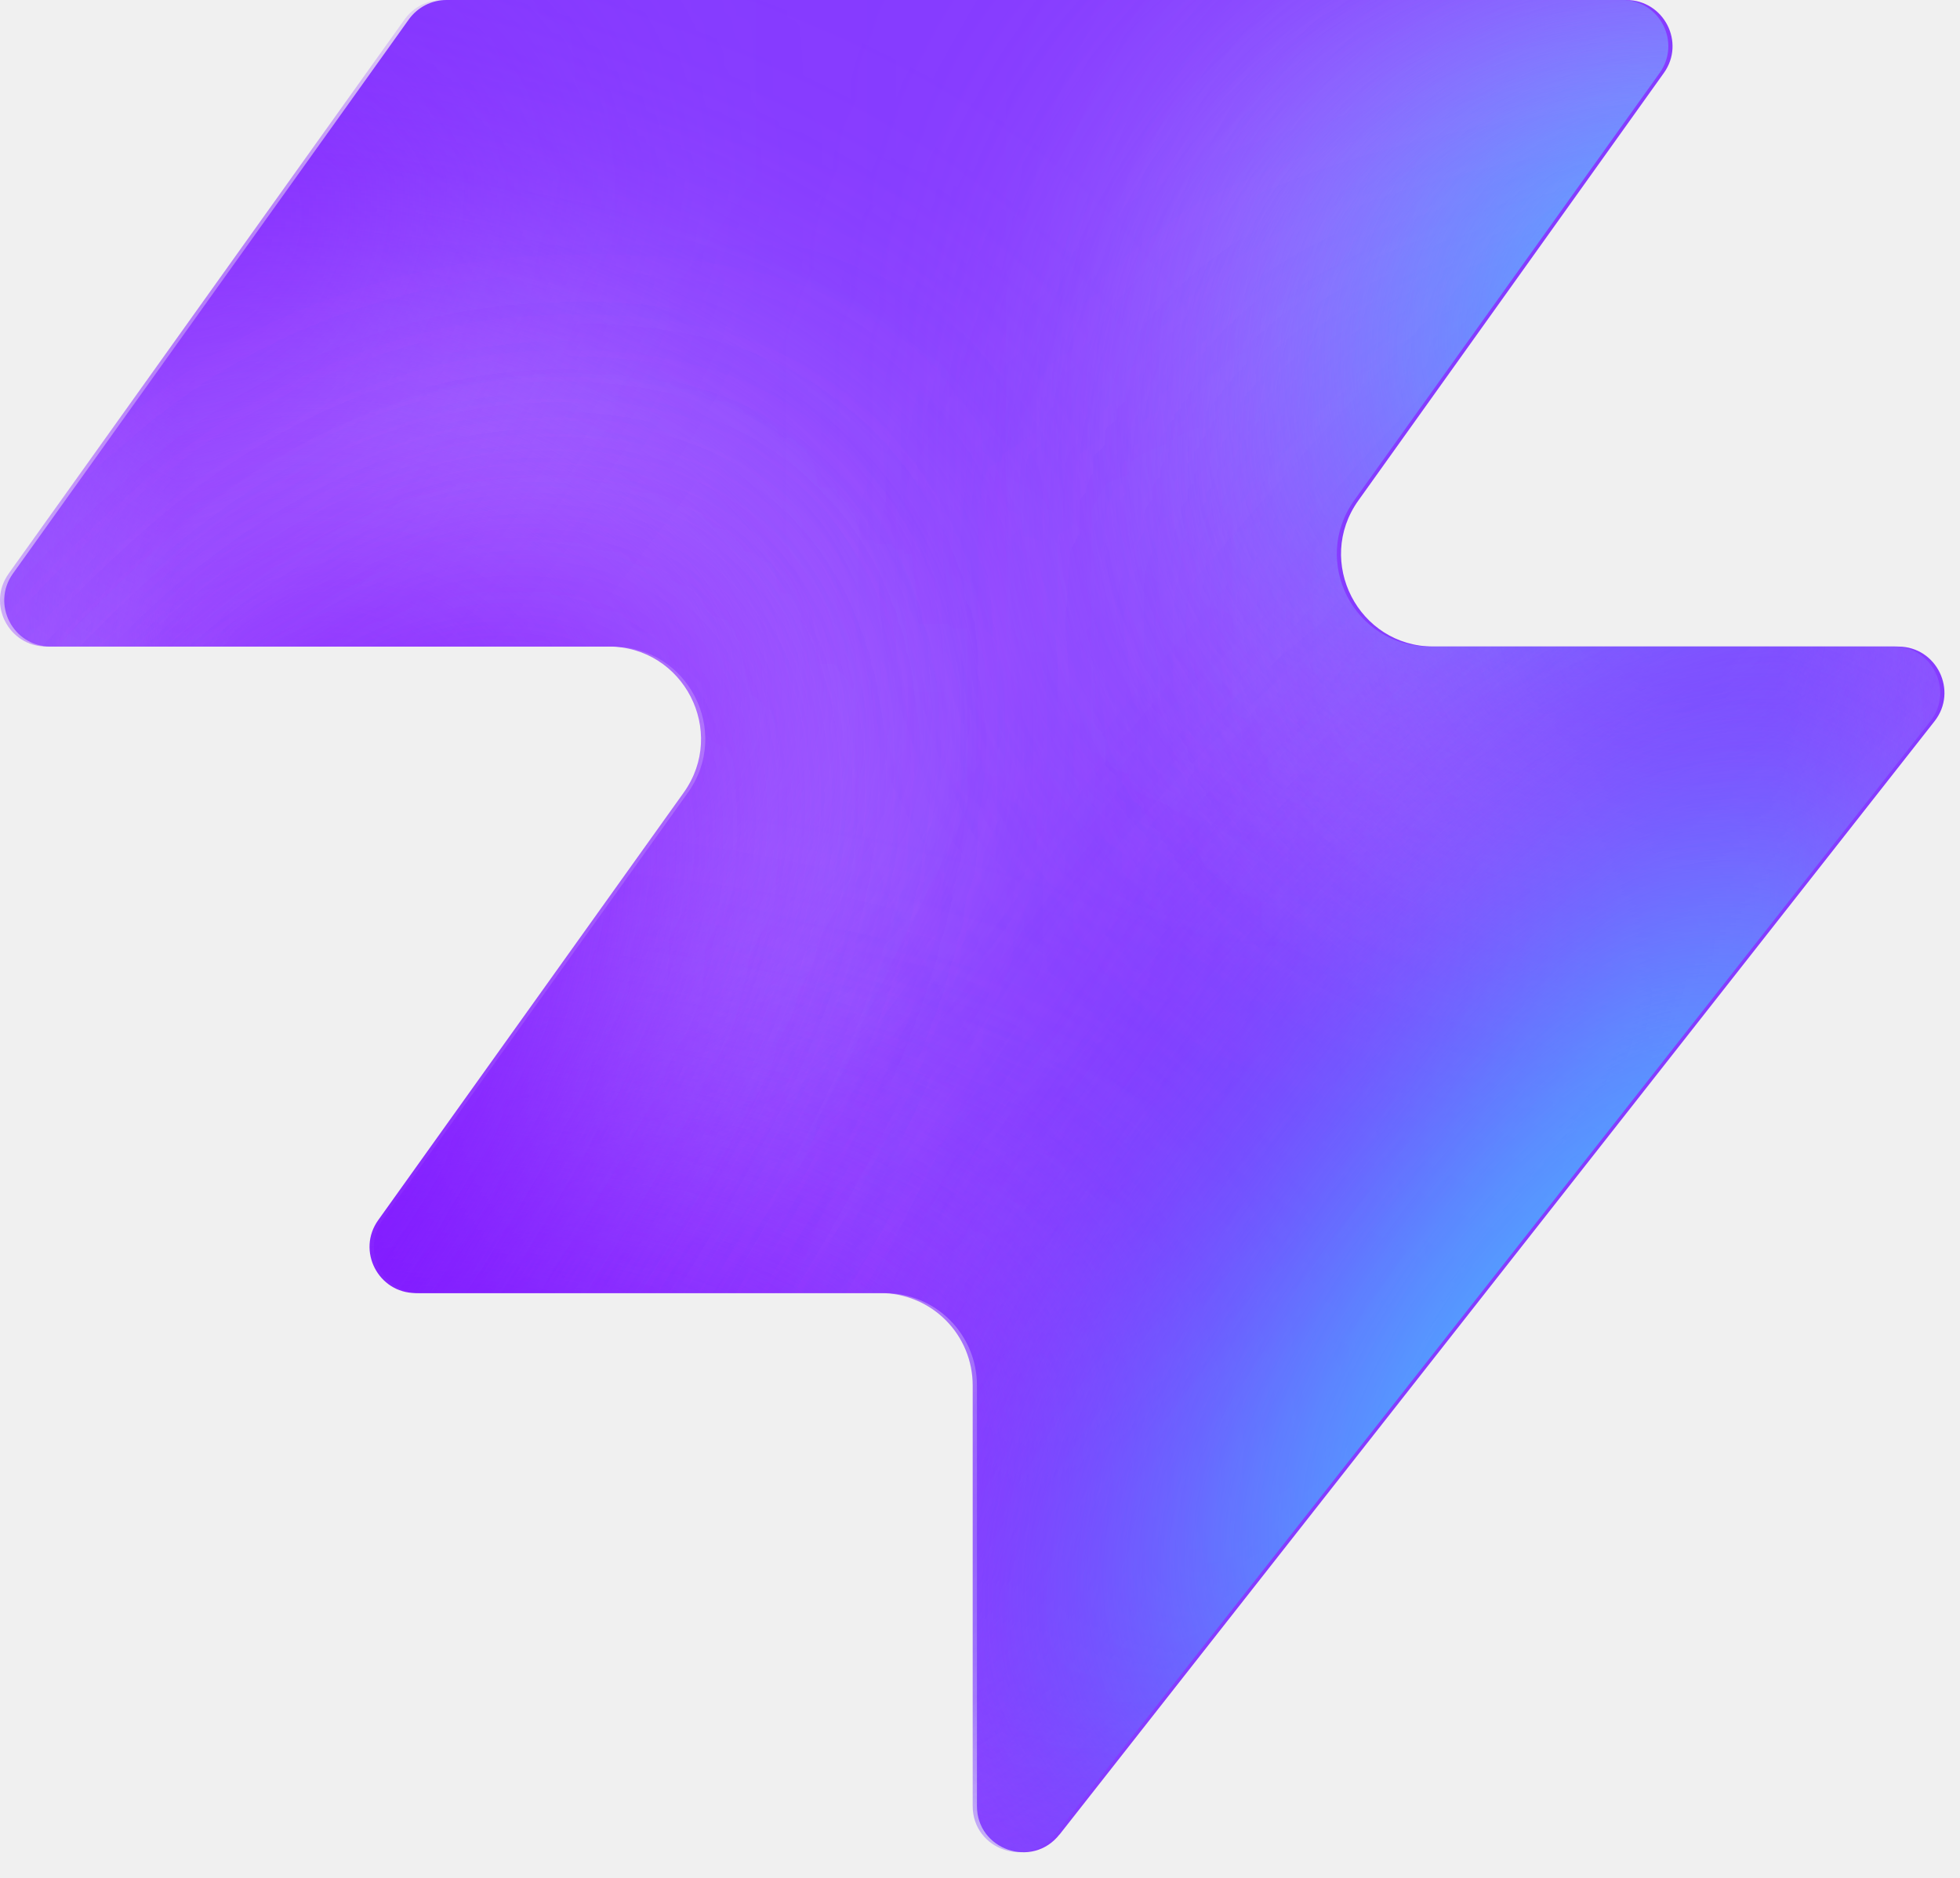
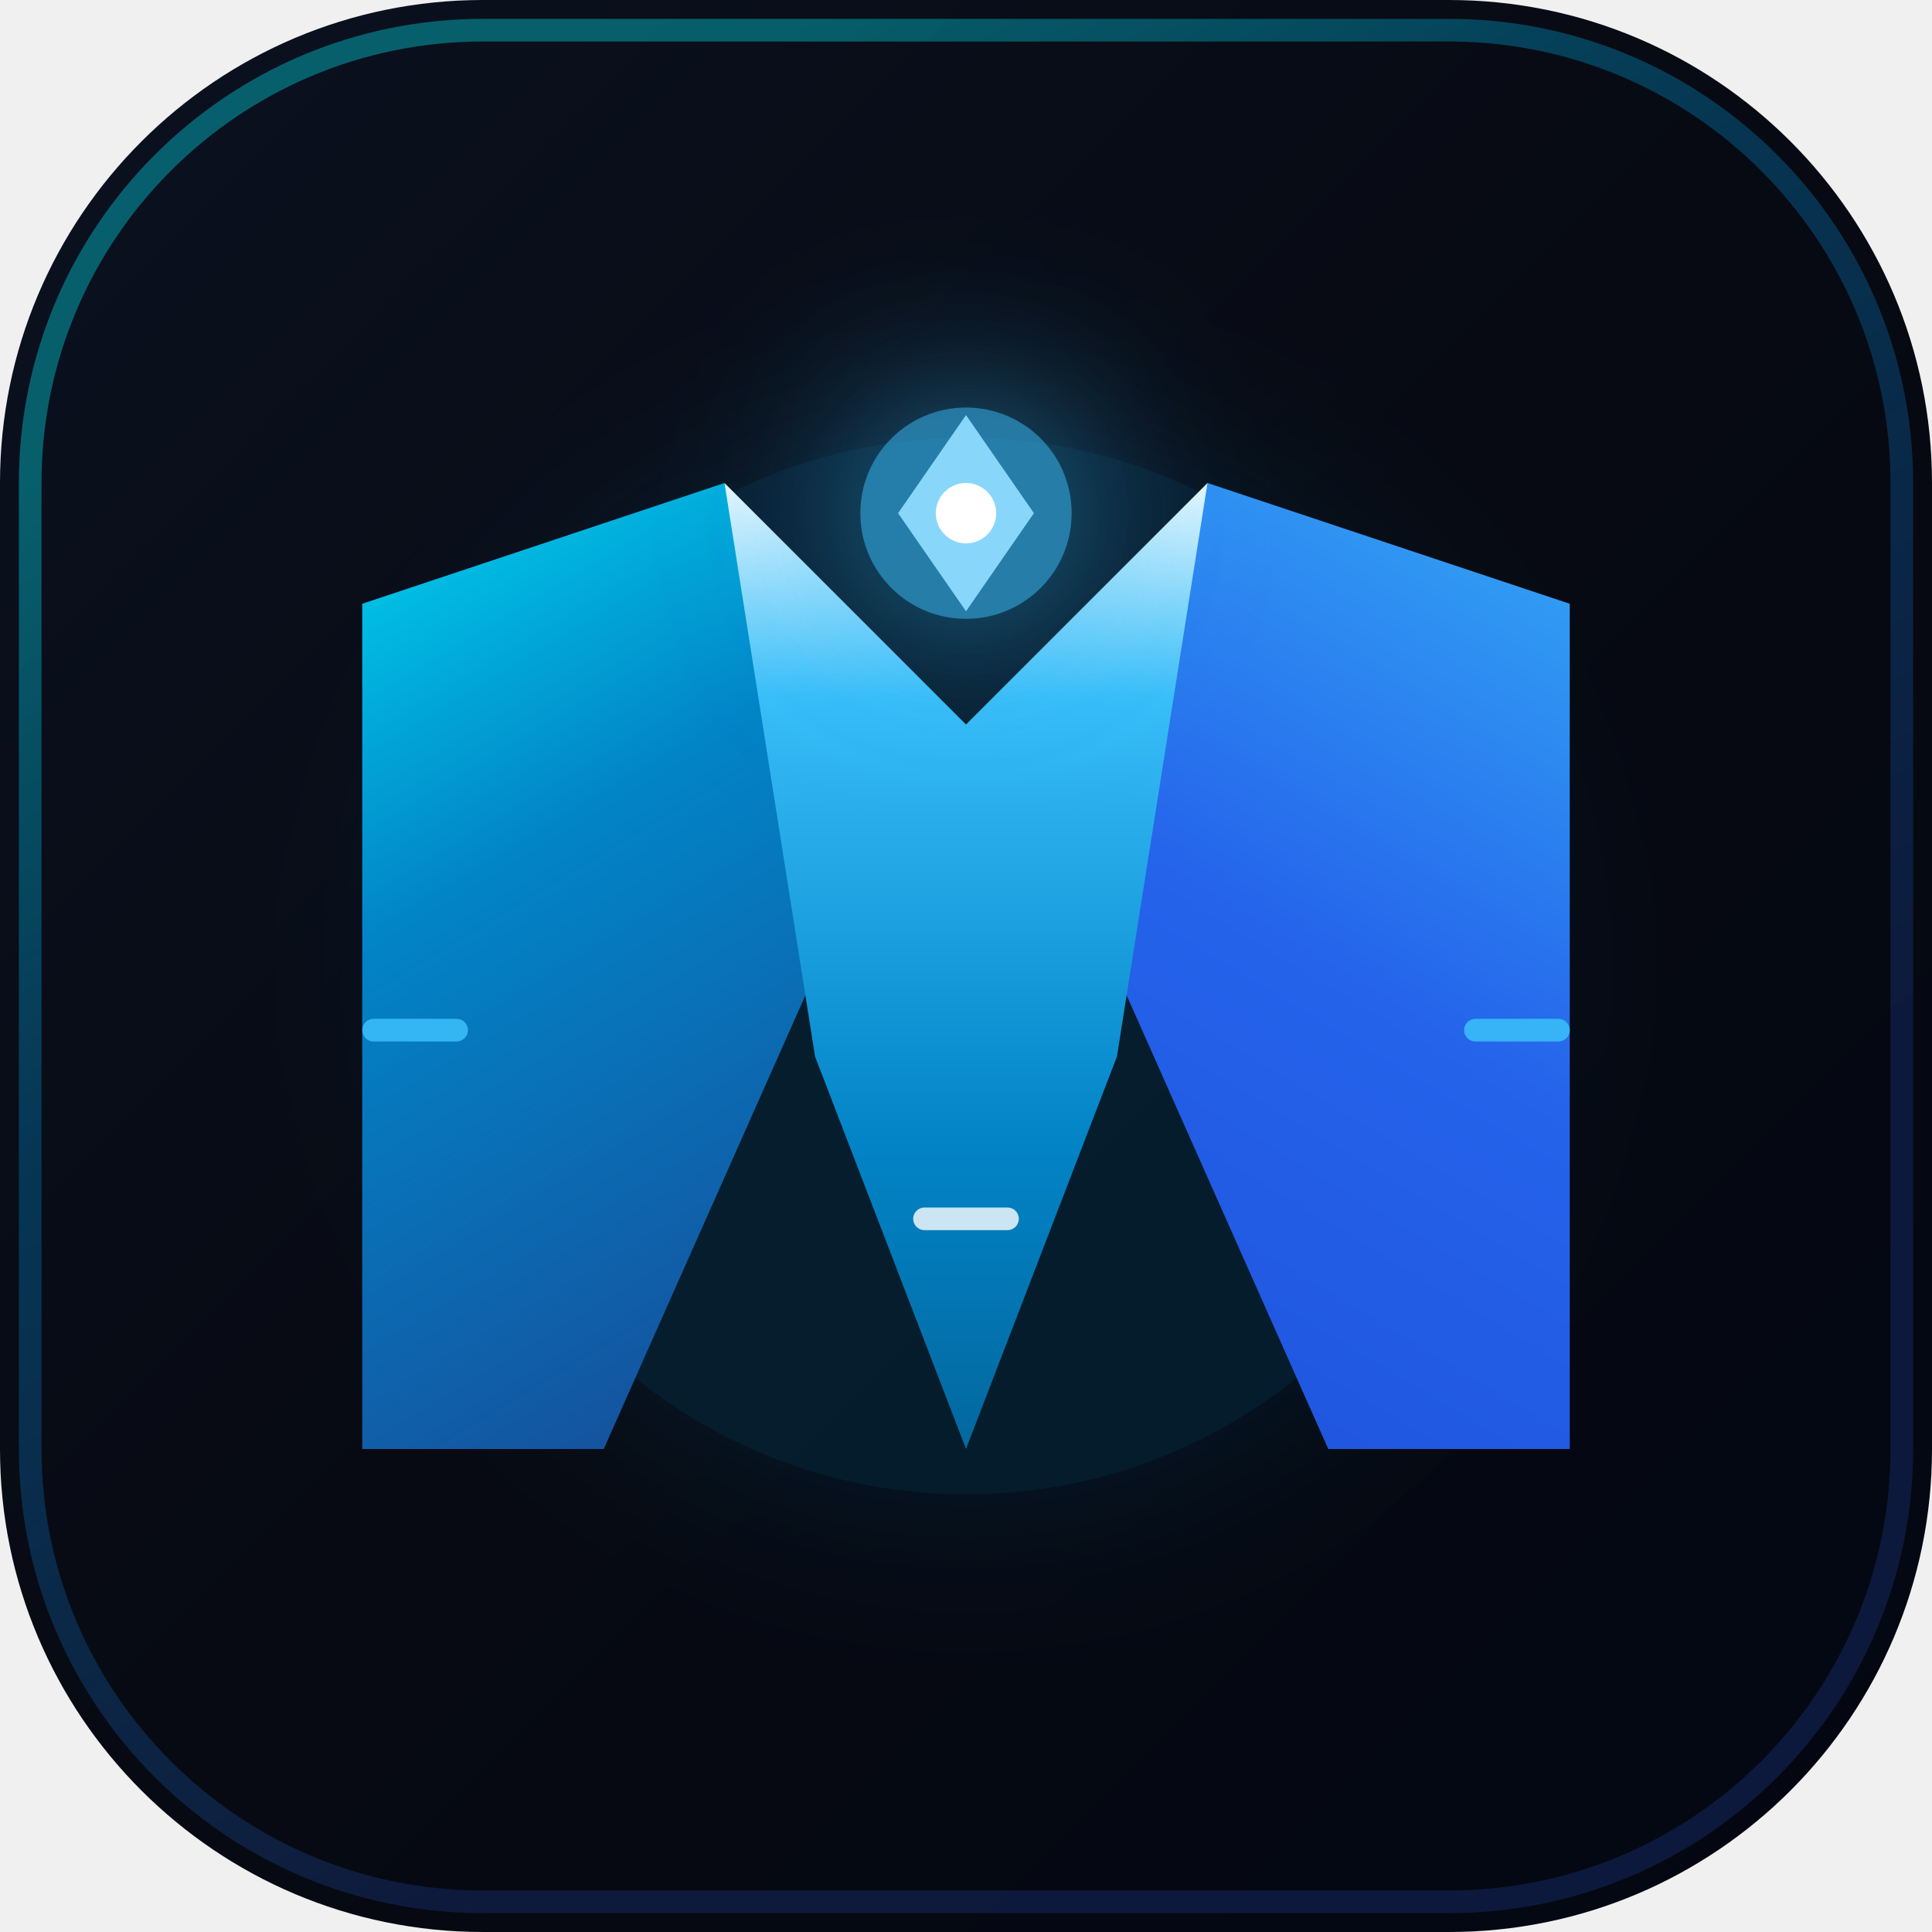
- <svg xmlns="http://www.w3.org/2000/svg" width="48" height="46" fill="none" viewBox="0 0 48 46">
-   <path fill="#863bff" d="M25.946 44.938c-.664.845-2.021.375-2.021-.698V33.937a2.26 2.26 0 0 0-2.262-2.262H10.287c-.92 0-1.456-1.04-.92-1.788l7.48-10.471c1.07-1.497 0-3.578-1.842-3.578H1.237c-.92 0-1.456-1.04-.92-1.788L10.013.474c.214-.297.556-.474.92-.474h28.894c.92 0 1.456 1.04.92 1.788l-7.48 10.471c-1.07 1.498 0 3.579 1.842 3.579h11.377c.943 0 1.473 1.088.89 1.83L25.947 44.94z" style="fill:#863bff;fill:color(display-p3 .525 .23 1);fill-opacity:1" />
-   <mask id="a" width="48" height="46" x="0" y="0" maskUnits="userSpaceOnUse" style="mask-type:alpha">
-     <path fill="#000" d="M25.842 44.938c-.664.844-2.021.375-2.021-.698V33.937a2.26 2.26 0 0 0-2.262-2.262H10.183c-.92 0-1.456-1.04-.92-1.788l7.48-10.471c1.07-1.498 0-3.579-1.842-3.579H1.133c-.92 0-1.456-1.04-.92-1.787L9.91.473c.214-.297.556-.474.92-.474h28.894c.92 0 1.456 1.04.92 1.788l-7.48 10.471c-1.07 1.498 0 3.578 1.842 3.578h11.377c.943 0 1.473 1.088.89 1.832L25.843 44.94z" style="fill:#000;fill-opacity:1" />
-   </mask>
-   <g mask="url(#a)">
-     <g filter="url(#b)">
-       <ellipse cx="5.508" cy="14.704" fill="#ede6ff" rx="5.508" ry="14.704" style="fill:#ede6ff;fill:color(display-p3 .927 .903 1);fill-opacity:1" transform="matrix(.00324 1 1 -.00324 -4.47 31.516)" />
-     </g>
-     <g filter="url(#c)">
-       <ellipse cx="10.399" cy="29.851" fill="#ede6ff" rx="10.399" ry="29.851" style="fill:#ede6ff;fill:color(display-p3 .927 .903 1);fill-opacity:1" transform="matrix(.00324 1 1 -.00324 -39.328 7.883)" />
-     </g>
-     <g filter="url(#d)">
-       <ellipse cx="5.508" cy="30.487" fill="#7e14ff" rx="5.508" ry="30.487" style="fill:#7e14ff;fill:color(display-p3 .492 .077 1);fill-opacity:1" transform="rotate(89.814 -25.913 -14.639)scale(1 -1)" />
-     </g>
-     <g filter="url(#e)">
-       <ellipse cx="5.508" cy="30.599" fill="#7e14ff" rx="5.508" ry="30.599" style="fill:#7e14ff;fill:color(display-p3 .492 .077 1);fill-opacity:1" transform="rotate(89.814 -32.644 -3.334)scale(1 -1)" />
-     </g>
-     <g filter="url(#f)">
-       <ellipse cx="5.508" cy="30.599" fill="#7e14ff" rx="5.508" ry="30.599" style="fill:#7e14ff;fill:color(display-p3 .492 .077 1);fill-opacity:1" transform="matrix(.00324 1 1 -.00324 -34.34 30.47)" />
-     </g>
-     <g filter="url(#g)">
-       <ellipse cx="14.072" cy="22.078" fill="#ede6ff" rx="14.072" ry="22.078" style="fill:#ede6ff;fill:color(display-p3 .927 .903 1);fill-opacity:1" transform="rotate(93.35 24.506 48.493)scale(-1 1)" />
-     </g>
-     <g filter="url(#h)">
-       <ellipse cx="3.47" cy="21.501" fill="#7e14ff" rx="3.47" ry="21.501" style="fill:#7e14ff;fill:color(display-p3 .492 .077 1);fill-opacity:1" transform="rotate(89.009 28.708 47.59)scale(-1 1)" />
-     </g>
-     <g filter="url(#i)">
-       <ellipse cx="3.47" cy="21.501" fill="#7e14ff" rx="3.47" ry="21.501" style="fill:#7e14ff;fill:color(display-p3 .492 .077 1);fill-opacity:1" transform="rotate(89.009 28.708 47.59)scale(-1 1)" />
-     </g>
-     <g filter="url(#j)">
-       <ellipse cx=".387" cy="8.972" fill="#7e14ff" rx="4.407" ry="29.108" style="fill:#7e14ff;fill:color(display-p3 .492 .077 1);fill-opacity:1" transform="rotate(39.51 .387 8.972)" />
-     </g>
-     <g filter="url(#k)">
-       <ellipse cx="47.523" cy="-6.092" fill="#7e14ff" rx="4.407" ry="29.108" style="fill:#7e14ff;fill:color(display-p3 .492 .077 1);fill-opacity:1" transform="rotate(37.892 47.523 -6.092)" />
-     </g>
-     <g filter="url(#l)">
-       <ellipse cx="41.412" cy="6.333" fill="#47bfff" rx="5.971" ry="9.665" style="fill:#47bfff;fill:color(display-p3 .28 .748 1);fill-opacity:1" transform="rotate(37.892 41.412 6.333)" />
-     </g>
-     <g filter="url(#m)">
-       <ellipse cx="-1.879" cy="38.332" fill="#7e14ff" rx="4.407" ry="29.108" style="fill:#7e14ff;fill:color(display-p3 .492 .077 1);fill-opacity:1" transform="rotate(37.892 -1.88 38.332)" />
-     </g>
-     <g filter="url(#n)">
-       <ellipse cx="-1.879" cy="38.332" fill="#7e14ff" rx="4.407" ry="29.108" style="fill:#7e14ff;fill:color(display-p3 .492 .077 1);fill-opacity:1" transform="rotate(37.892 -1.88 38.332)" />
-     </g>
-     <g filter="url(#o)">
-       <ellipse cx="35.651" cy="29.907" fill="#7e14ff" rx="4.407" ry="29.108" style="fill:#7e14ff;fill:color(display-p3 .492 .077 1);fill-opacity:1" transform="rotate(37.892 35.651 29.907)" />
-     </g>
-     <g filter="url(#p)">
-       <ellipse cx="38.418" cy="32.4" fill="#47bfff" rx="5.971" ry="15.297" style="fill:#47bfff;fill:color(display-p3 .28 .748 1);fill-opacity:1" transform="rotate(37.892 38.418 32.4)" />
-     </g>
-   </g>
+ <svg xmlns="http://www.w3.org/2000/svg" width="512" height="512" viewBox="0 0 512 512" fill="none">
  <defs>
-     <filter id="b" width="60.045" height="41.654" x="-19.77" y="16.149" color-interpolation-filters="sRGB" filterUnits="userSpaceOnUse">
-       <feFlood flood-opacity="0" result="BackgroundImageFix" />
-       <feBlend in="SourceGraphic" in2="BackgroundImageFix" result="shape" />
-       <feGaussianBlur result="effect1_foregroundBlur_2002_17158" stdDeviation="7.659" />
-     </filter>
-     <filter id="c" width="90.34" height="51.437" x="-54.613" y="-7.533" color-interpolation-filters="sRGB" filterUnits="userSpaceOnUse">
-       <feFlood flood-opacity="0" result="BackgroundImageFix" />
-       <feBlend in="SourceGraphic" in2="BackgroundImageFix" result="shape" />
-       <feGaussianBlur result="effect1_foregroundBlur_2002_17158" stdDeviation="7.659" />
-     </filter>
-     <filter id="d" width="79.355" height="29.4" x="-49.64" y="2.03" color-interpolation-filters="sRGB" filterUnits="userSpaceOnUse">
-       <feFlood flood-opacity="0" result="BackgroundImageFix" />
-       <feBlend in="SourceGraphic" in2="BackgroundImageFix" result="shape" />
-       <feGaussianBlur result="effect1_foregroundBlur_2002_17158" stdDeviation="4.596" />
-     </filter>
-     <filter id="e" width="79.579" height="29.4" x="-45.045" y="20.029" color-interpolation-filters="sRGB" filterUnits="userSpaceOnUse">
-       <feFlood flood-opacity="0" result="BackgroundImageFix" />
-       <feBlend in="SourceGraphic" in2="BackgroundImageFix" result="shape" />
-       <feGaussianBlur result="effect1_foregroundBlur_2002_17158" stdDeviation="4.596" />
-     </filter>
-     <filter id="f" width="79.579" height="29.4" x="-43.513" y="21.178" color-interpolation-filters="sRGB" filterUnits="userSpaceOnUse">
-       <feFlood flood-opacity="0" result="BackgroundImageFix" />
-       <feBlend in="SourceGraphic" in2="BackgroundImageFix" result="shape" />
-       <feGaussianBlur result="effect1_foregroundBlur_2002_17158" stdDeviation="4.596" />
-     </filter>
-     <filter id="g" width="74.749" height="58.852" x="15.756" y="-17.901" color-interpolation-filters="sRGB" filterUnits="userSpaceOnUse">
-       <feFlood flood-opacity="0" result="BackgroundImageFix" />
-       <feBlend in="SourceGraphic" in2="BackgroundImageFix" result="shape" />
-       <feGaussianBlur result="effect1_foregroundBlur_2002_17158" stdDeviation="7.659" />
-     </filter>
-     <filter id="h" width="61.377" height="25.362" x="23.548" y="2.284" color-interpolation-filters="sRGB" filterUnits="userSpaceOnUse">
-       <feFlood flood-opacity="0" result="BackgroundImageFix" />
-       <feBlend in="SourceGraphic" in2="BackgroundImageFix" result="shape" />
-       <feGaussianBlur result="effect1_foregroundBlur_2002_17158" stdDeviation="4.596" />
-     </filter>
-     <filter id="i" width="61.377" height="25.362" x="23.548" y="2.284" color-interpolation-filters="sRGB" filterUnits="userSpaceOnUse">
-       <feFlood flood-opacity="0" result="BackgroundImageFix" />
-       <feBlend in="SourceGraphic" in2="BackgroundImageFix" result="shape" />
-       <feGaussianBlur result="effect1_foregroundBlur_2002_17158" stdDeviation="4.596" />
-     </filter>
-     <filter id="j" width="56.045" height="63.649" x="-27.636" y="-22.853" color-interpolation-filters="sRGB" filterUnits="userSpaceOnUse">
-       <feFlood flood-opacity="0" result="BackgroundImageFix" />
-       <feBlend in="SourceGraphic" in2="BackgroundImageFix" result="shape" />
-       <feGaussianBlur result="effect1_foregroundBlur_2002_17158" stdDeviation="4.596" />
-     </filter>
-     <filter id="k" width="54.814" height="64.646" x="20.116" y="-38.415" color-interpolation-filters="sRGB" filterUnits="userSpaceOnUse">
-       <feFlood flood-opacity="0" result="BackgroundImageFix" />
-       <feBlend in="SourceGraphic" in2="BackgroundImageFix" result="shape" />
-       <feGaussianBlur result="effect1_foregroundBlur_2002_17158" stdDeviation="4.596" />
-     </filter>
-     <filter id="l" width="33.541" height="35.313" x="24.641" y="-11.323" color-interpolation-filters="sRGB" filterUnits="userSpaceOnUse">
-       <feFlood flood-opacity="0" result="BackgroundImageFix" />
-       <feBlend in="SourceGraphic" in2="BackgroundImageFix" result="shape" />
-       <feGaussianBlur result="effect1_foregroundBlur_2002_17158" stdDeviation="4.596" />
-     </filter>
-     <filter id="m" width="54.814" height="64.646" x="-29.286" y="6.009" color-interpolation-filters="sRGB" filterUnits="userSpaceOnUse">
-       <feFlood flood-opacity="0" result="BackgroundImageFix" />
-       <feBlend in="SourceGraphic" in2="BackgroundImageFix" result="shape" />
-       <feGaussianBlur result="effect1_foregroundBlur_2002_17158" stdDeviation="4.596" />
-     </filter>
-     <filter id="n" width="54.814" height="64.646" x="-29.286" y="6.009" color-interpolation-filters="sRGB" filterUnits="userSpaceOnUse">
-       <feFlood flood-opacity="0" result="BackgroundImageFix" />
-       <feBlend in="SourceGraphic" in2="BackgroundImageFix" result="shape" />
-       <feGaussianBlur result="effect1_foregroundBlur_2002_17158" stdDeviation="4.596" />
-     </filter>
-     <filter id="o" width="54.814" height="64.646" x="8.244" y="-2.416" color-interpolation-filters="sRGB" filterUnits="userSpaceOnUse">
-       <feFlood flood-opacity="0" result="BackgroundImageFix" />
-       <feBlend in="SourceGraphic" in2="BackgroundImageFix" result="shape" />
-       <feGaussianBlur result="effect1_foregroundBlur_2002_17158" stdDeviation="4.596" />
-     </filter>
-     <filter id="p" width="39.409" height="43.623" x="18.713" y="10.588" color-interpolation-filters="sRGB" filterUnits="userSpaceOnUse">
-       <feFlood flood-opacity="0" result="BackgroundImageFix" />
-       <feBlend in="SourceGraphic" in2="BackgroundImageFix" result="shape" />
-       <feGaussianBlur result="effect1_foregroundBlur_2002_17158" stdDeviation="4.596" />
+     <linearGradient id="bgGrad" x1="0" y1="0" x2="512" y2="512" gradientUnits="userSpaceOnUse">
+       <stop offset="0%" stop-color="#0b1120" />
+       <stop offset="50%" stop-color="#070a12" />
+       <stop offset="100%" stop-color="#030712" />
+     </linearGradient>
+     <linearGradient id="leftWing" x1="64" y1="96" x2="256" y2="416" gradientUnits="userSpaceOnUse">
+       <stop offset="0%" stop-color="#00f2fe" />
+       <stop offset="40%" stop-color="#0284c7" />
+       <stop offset="100%" stop-color="#1e3a8a" />
+     </linearGradient>
+     <linearGradient id="rightWing" x1="448" y1="96" x2="256" y2="416" gradientUnits="userSpaceOnUse">
+       <stop offset="0%" stop-color="#38bdf8" />
+       <stop offset="50%" stop-color="#2563eb" />
+       <stop offset="100%" stop-color="#1d4ed8" />
+     </linearGradient>
+     <linearGradient id="forgeCore" x1="256" y1="120" x2="256" y2="380" gradientUnits="userSpaceOnUse">
+       <stop offset="0%" stop-color="#ffffff" />
+       <stop offset="25%" stop-color="#38bdf8" />
+       <stop offset="70%" stop-color="#0284c7" />
+       <stop offset="100%" stop-color="#0369a1" />
+     </linearGradient>
+     <filter id="forgeGlow" x="30" y="30" width="452" height="452" filterUnits="userSpaceOnUse">
+       <feGaussianBlur stdDeviation="24" result="blur" />
+       <feComposite in="SourceGraphic" in2="blur" operator="over" />
    </filter>
  </defs>
+   <rect width="512" height="512" rx="128" fill="url(#bgGrad)" />
+   <rect x="8" y="8" width="496" height="496" rx="120" stroke="url(#leftWing)" stroke-width="6" stroke-opacity="0.35" />
+   <circle cx="256" cy="256" r="140" fill="#0284c7" opacity="0.15" filter="url(#forgeGlow)" />
+   <path d="M96 384 V 160 L 192 128 L 224 240 L 160 384 Z" fill="url(#leftWing)" />
+   <path d="M416 384 V 160 L 320 128 L 288 240 L 352 384 Z" fill="url(#rightWing)" />
+   <path d="M192 128 L 256 192 L 320 128 L 296 280 L 256 384 L 216 280 Z" fill="url(#forgeCore)" />
+   <polygon points="256,110 274,136 256,162 238,136" fill="#ffffff" />
+   <circle cx="256" cy="136" r="28" fill="#38bdf8" opacity="0.6" filter="url(#forgeGlow)" />
+   <circle cx="256" cy="136" r="8" fill="#ffffff" />
+   <rect x="96" y="270" width="28" height="6" rx="3" fill="#38bdf8" opacity="0.9" />
+   <rect x="388" y="270" width="28" height="6" rx="3" fill="#38bdf8" opacity="0.9" />
+   <rect x="242" y="320" width="28" height="6" rx="3" fill="#ffffff" opacity="0.8" />
</svg>
